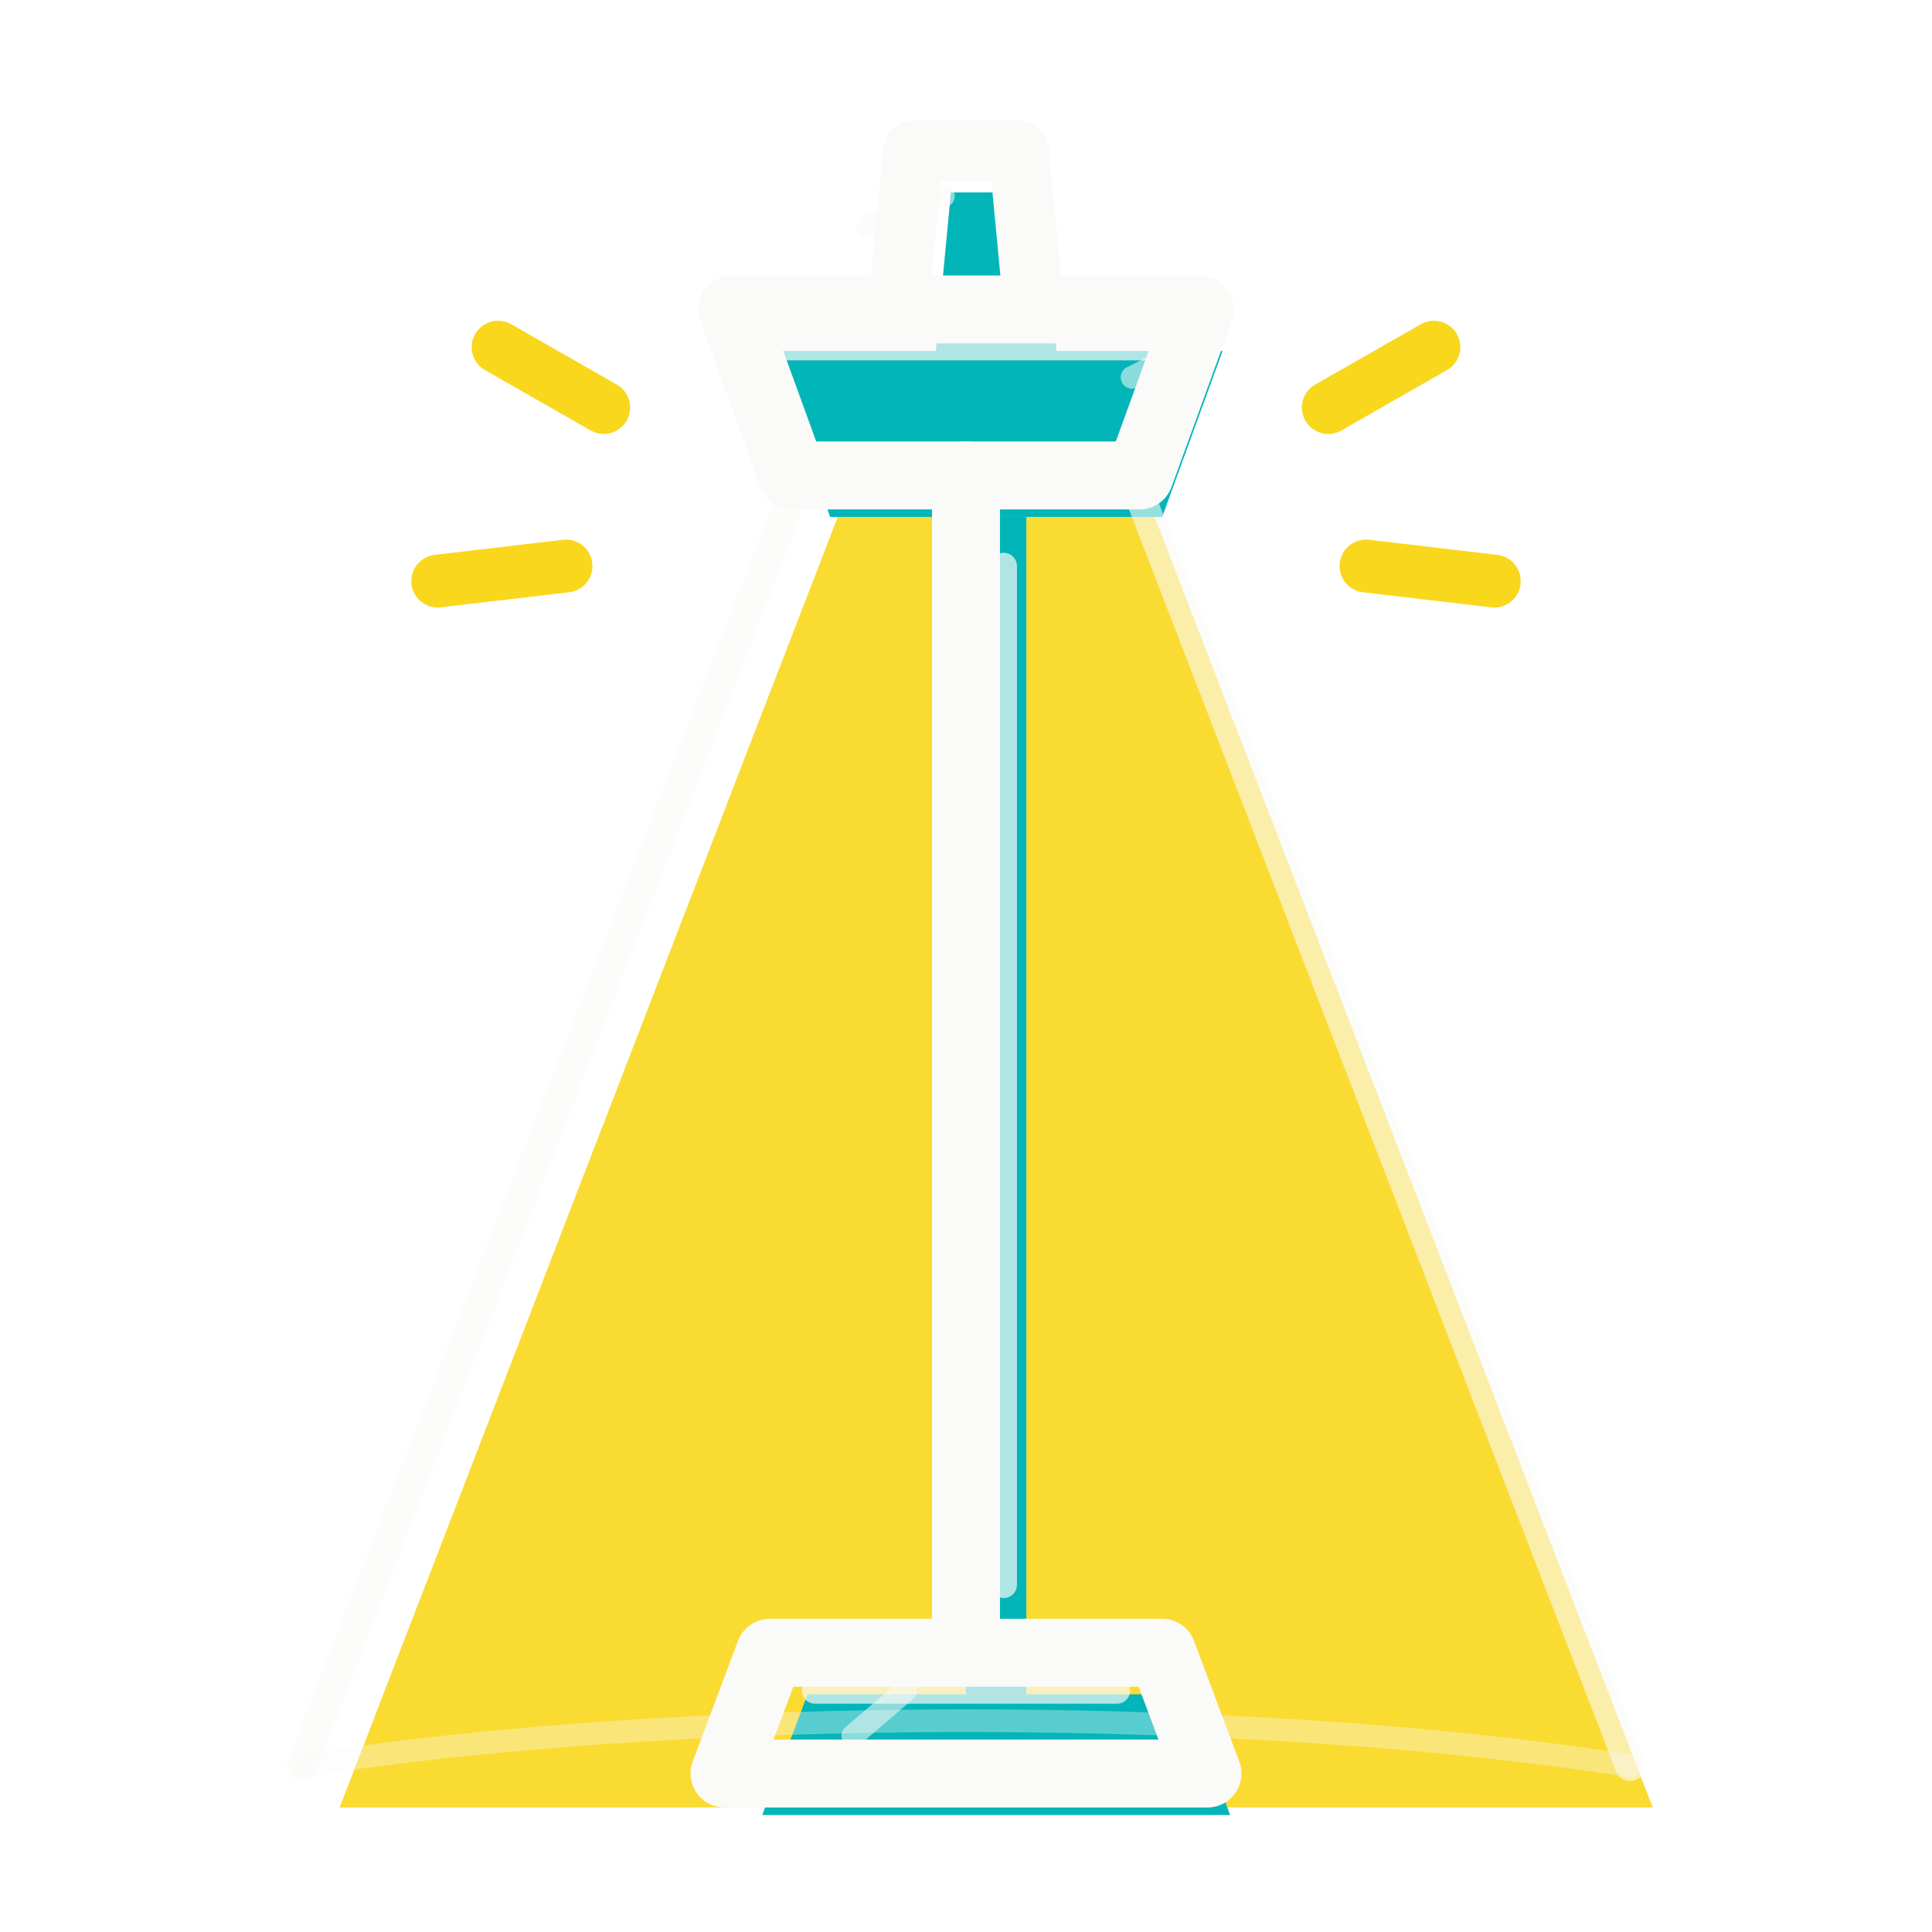
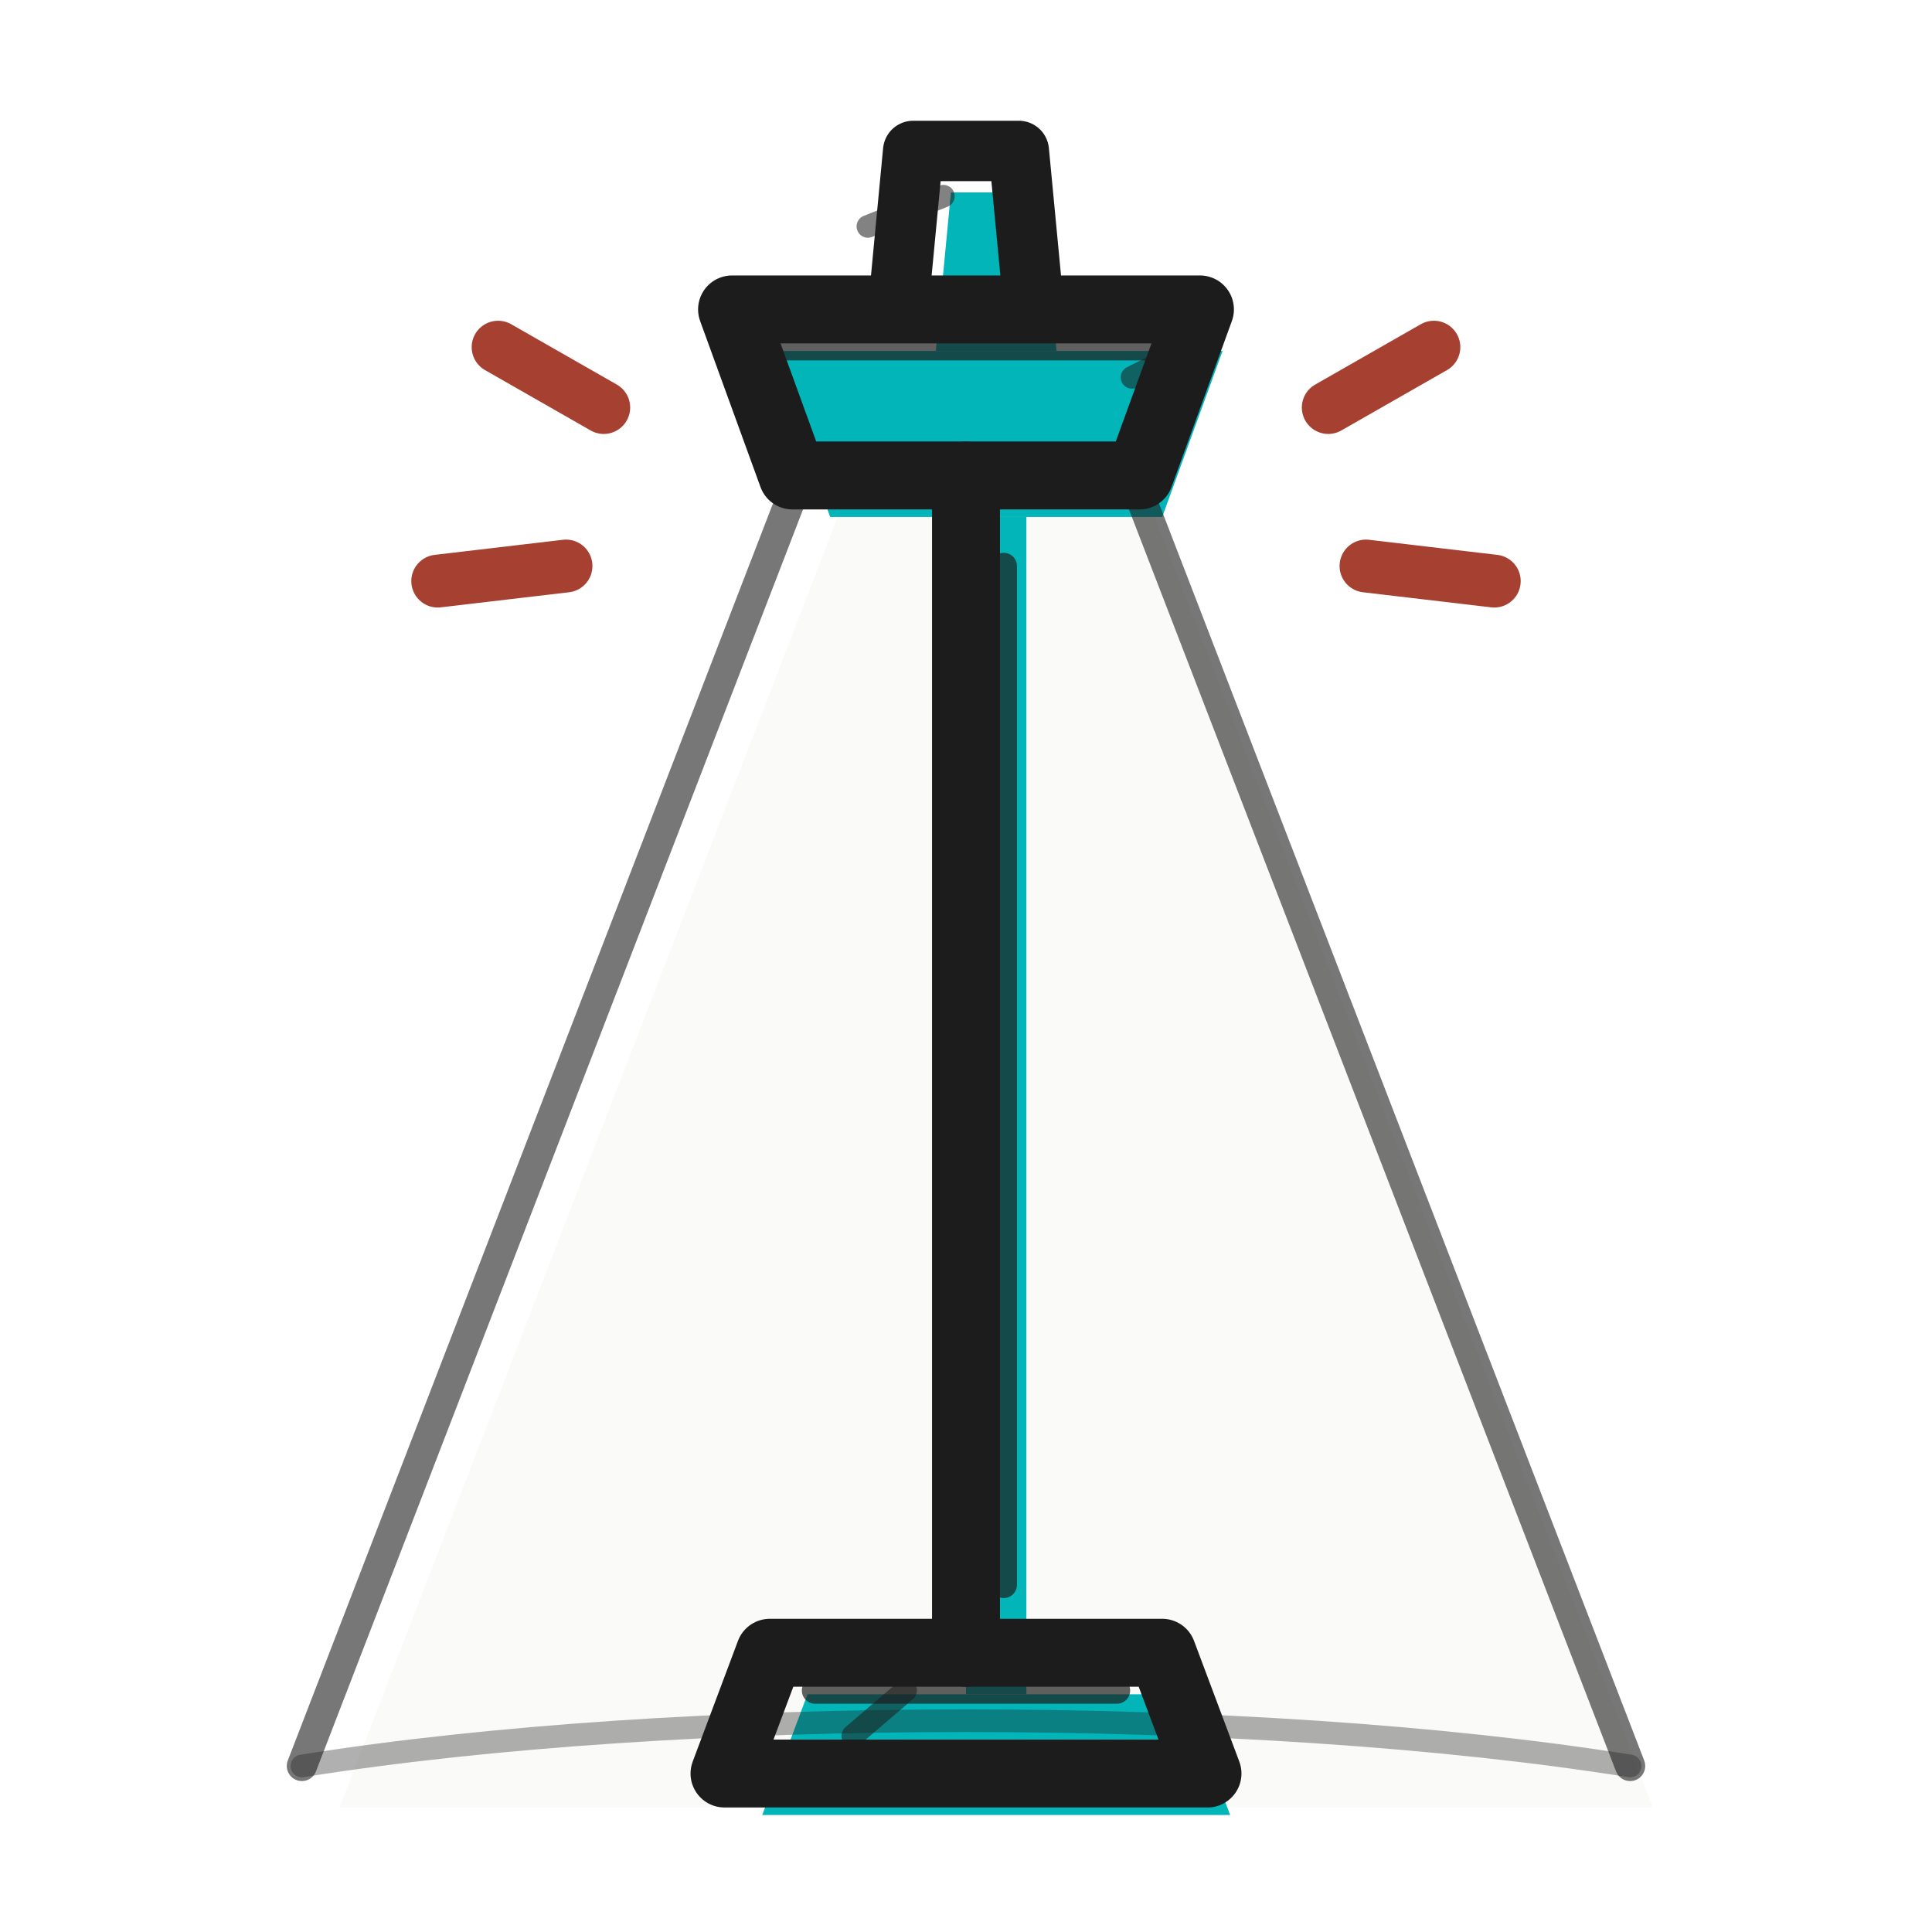
- <svg xmlns="http://www.w3.org/2000/svg" width="512" height="512" viewBox="0 0 512 512" fill="none" stroke="#fafaf8" stroke-linecap="round" stroke-linejoin="round">
+ <svg xmlns="http://www.w3.org/2000/svg" width="512" height="512" viewBox="0 0 512 512" fill="none" stroke="#1c1c1c" stroke-linecap="round" stroke-linejoin="round">
  <g stroke="none" transform="translate(8 9)">
-     <path fill="#f9d71c" opacity=".9" d="M214 128L298 128L430 470L82 470Z" />
+     <path fill="#fafaf8" d="M214 128L298 128L430 470L82 470Z" />
    <path fill="#02b5b9" d="M196 84L316 84L300 128L212 128Z" />
    <path fill="#02b5b9" d="M244 42L268 42L272 84L240 84Z" />
    <path fill="#02b5b9" d="M248 128L264 128L264 440L248 440Z" />
    <path fill="#02b5b9" d="M206 440L306 440L318 472L194 472Z" />
  </g>
  <path stroke-width="8" opacity=".6" d="M212 126L80 468M300 126L432 468" />
  <path stroke-width="6" opacity=".35" d="M80 468C180 452 332 452 432 468" />
  <path stroke-width="18" d="M194 82L318 82L302 126L210 126Z" />
  <path stroke-width="7" opacity=".7" d="M206 92L306 92" />
  <path stroke-width="16" d="M242 40L270 40L274 82L238 82Z" />
  <path stroke-width="18" d="M256 126L256 438" />
  <path stroke-width="7" opacity=".7" d="M266 150L266 420" />
  <path stroke-width="18" d="M204 438L308 438L320 470L192 470Z" />
  <path stroke-width="7" opacity=".7" d="M216 448L296 448" />
-   <g stroke="#f9d71c" stroke-width="14">
+   <g stroke="#a64132" stroke-width="14">
    <path d="M160 108L132 92" />
    <path d="M352 108L380 92" />
    <path d="M150 150L116 154" />
    <path d="M362 150L396 154" />
  </g>
  <g stroke-width="6" opacity=".55">
    <path d="M230 60L250 52" />
    <path d="M300 100L312 94" />
    <path d="M226 460L240 448" />
  </g>
</svg>
